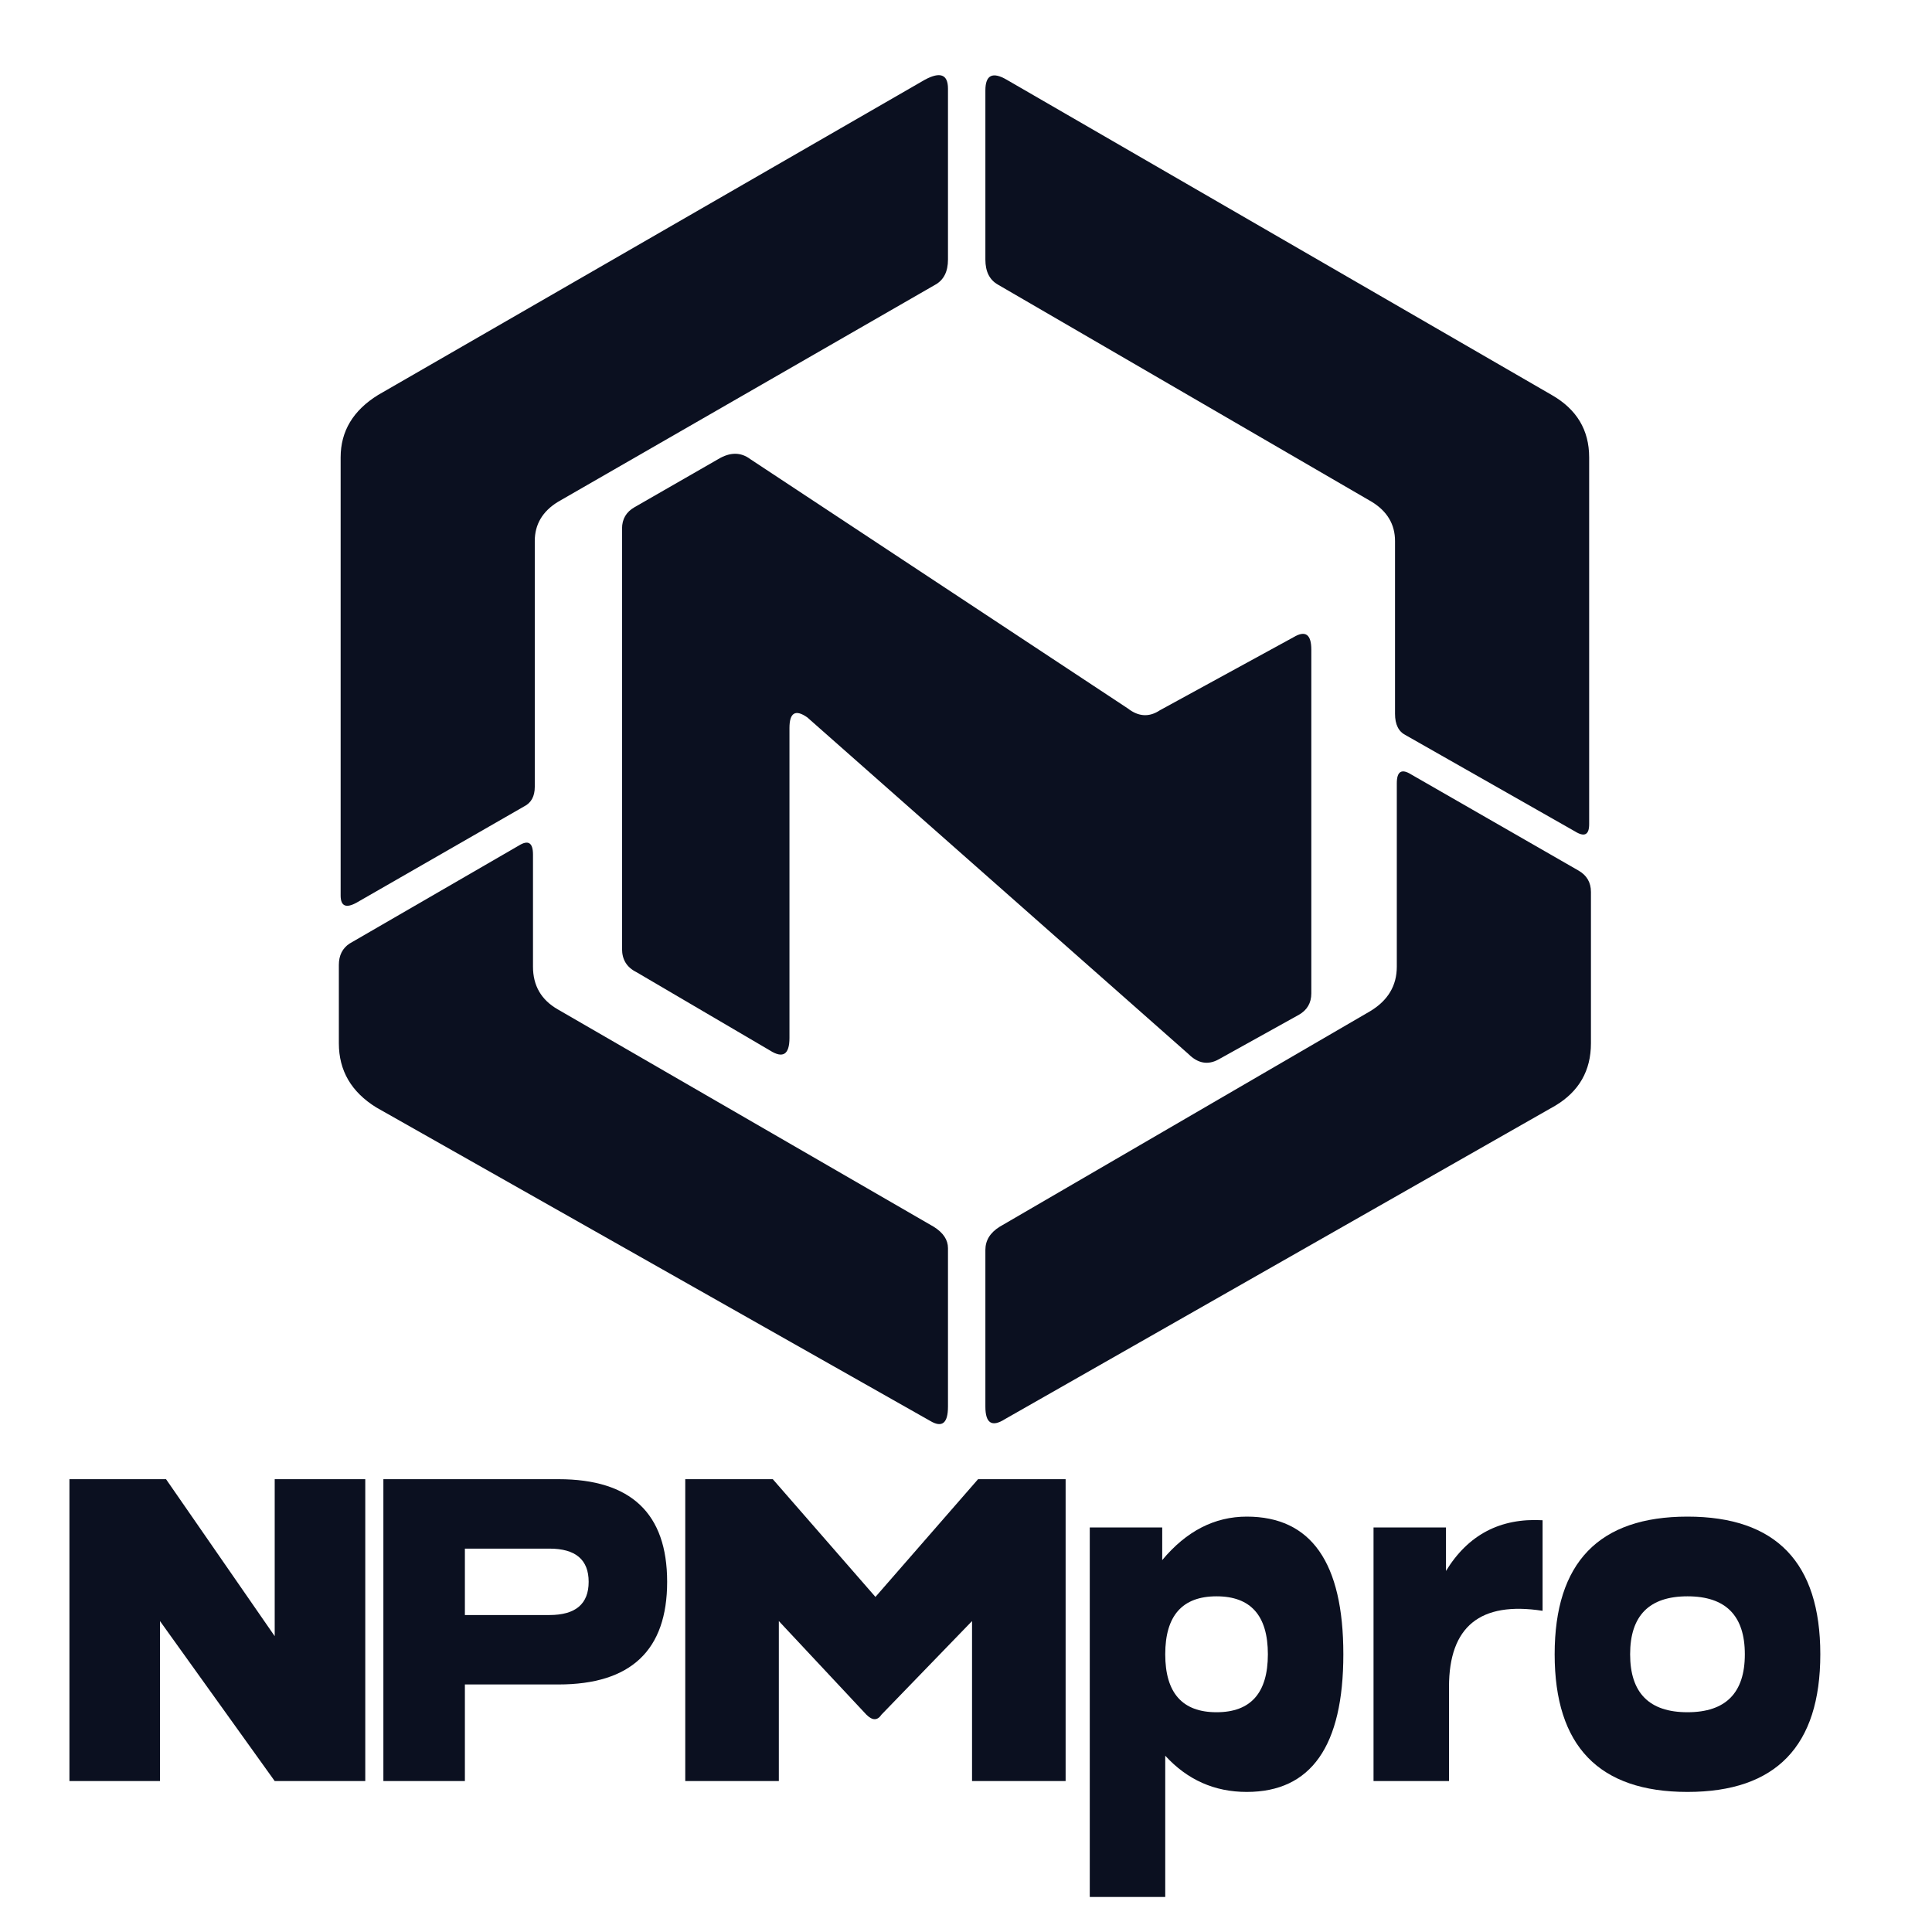
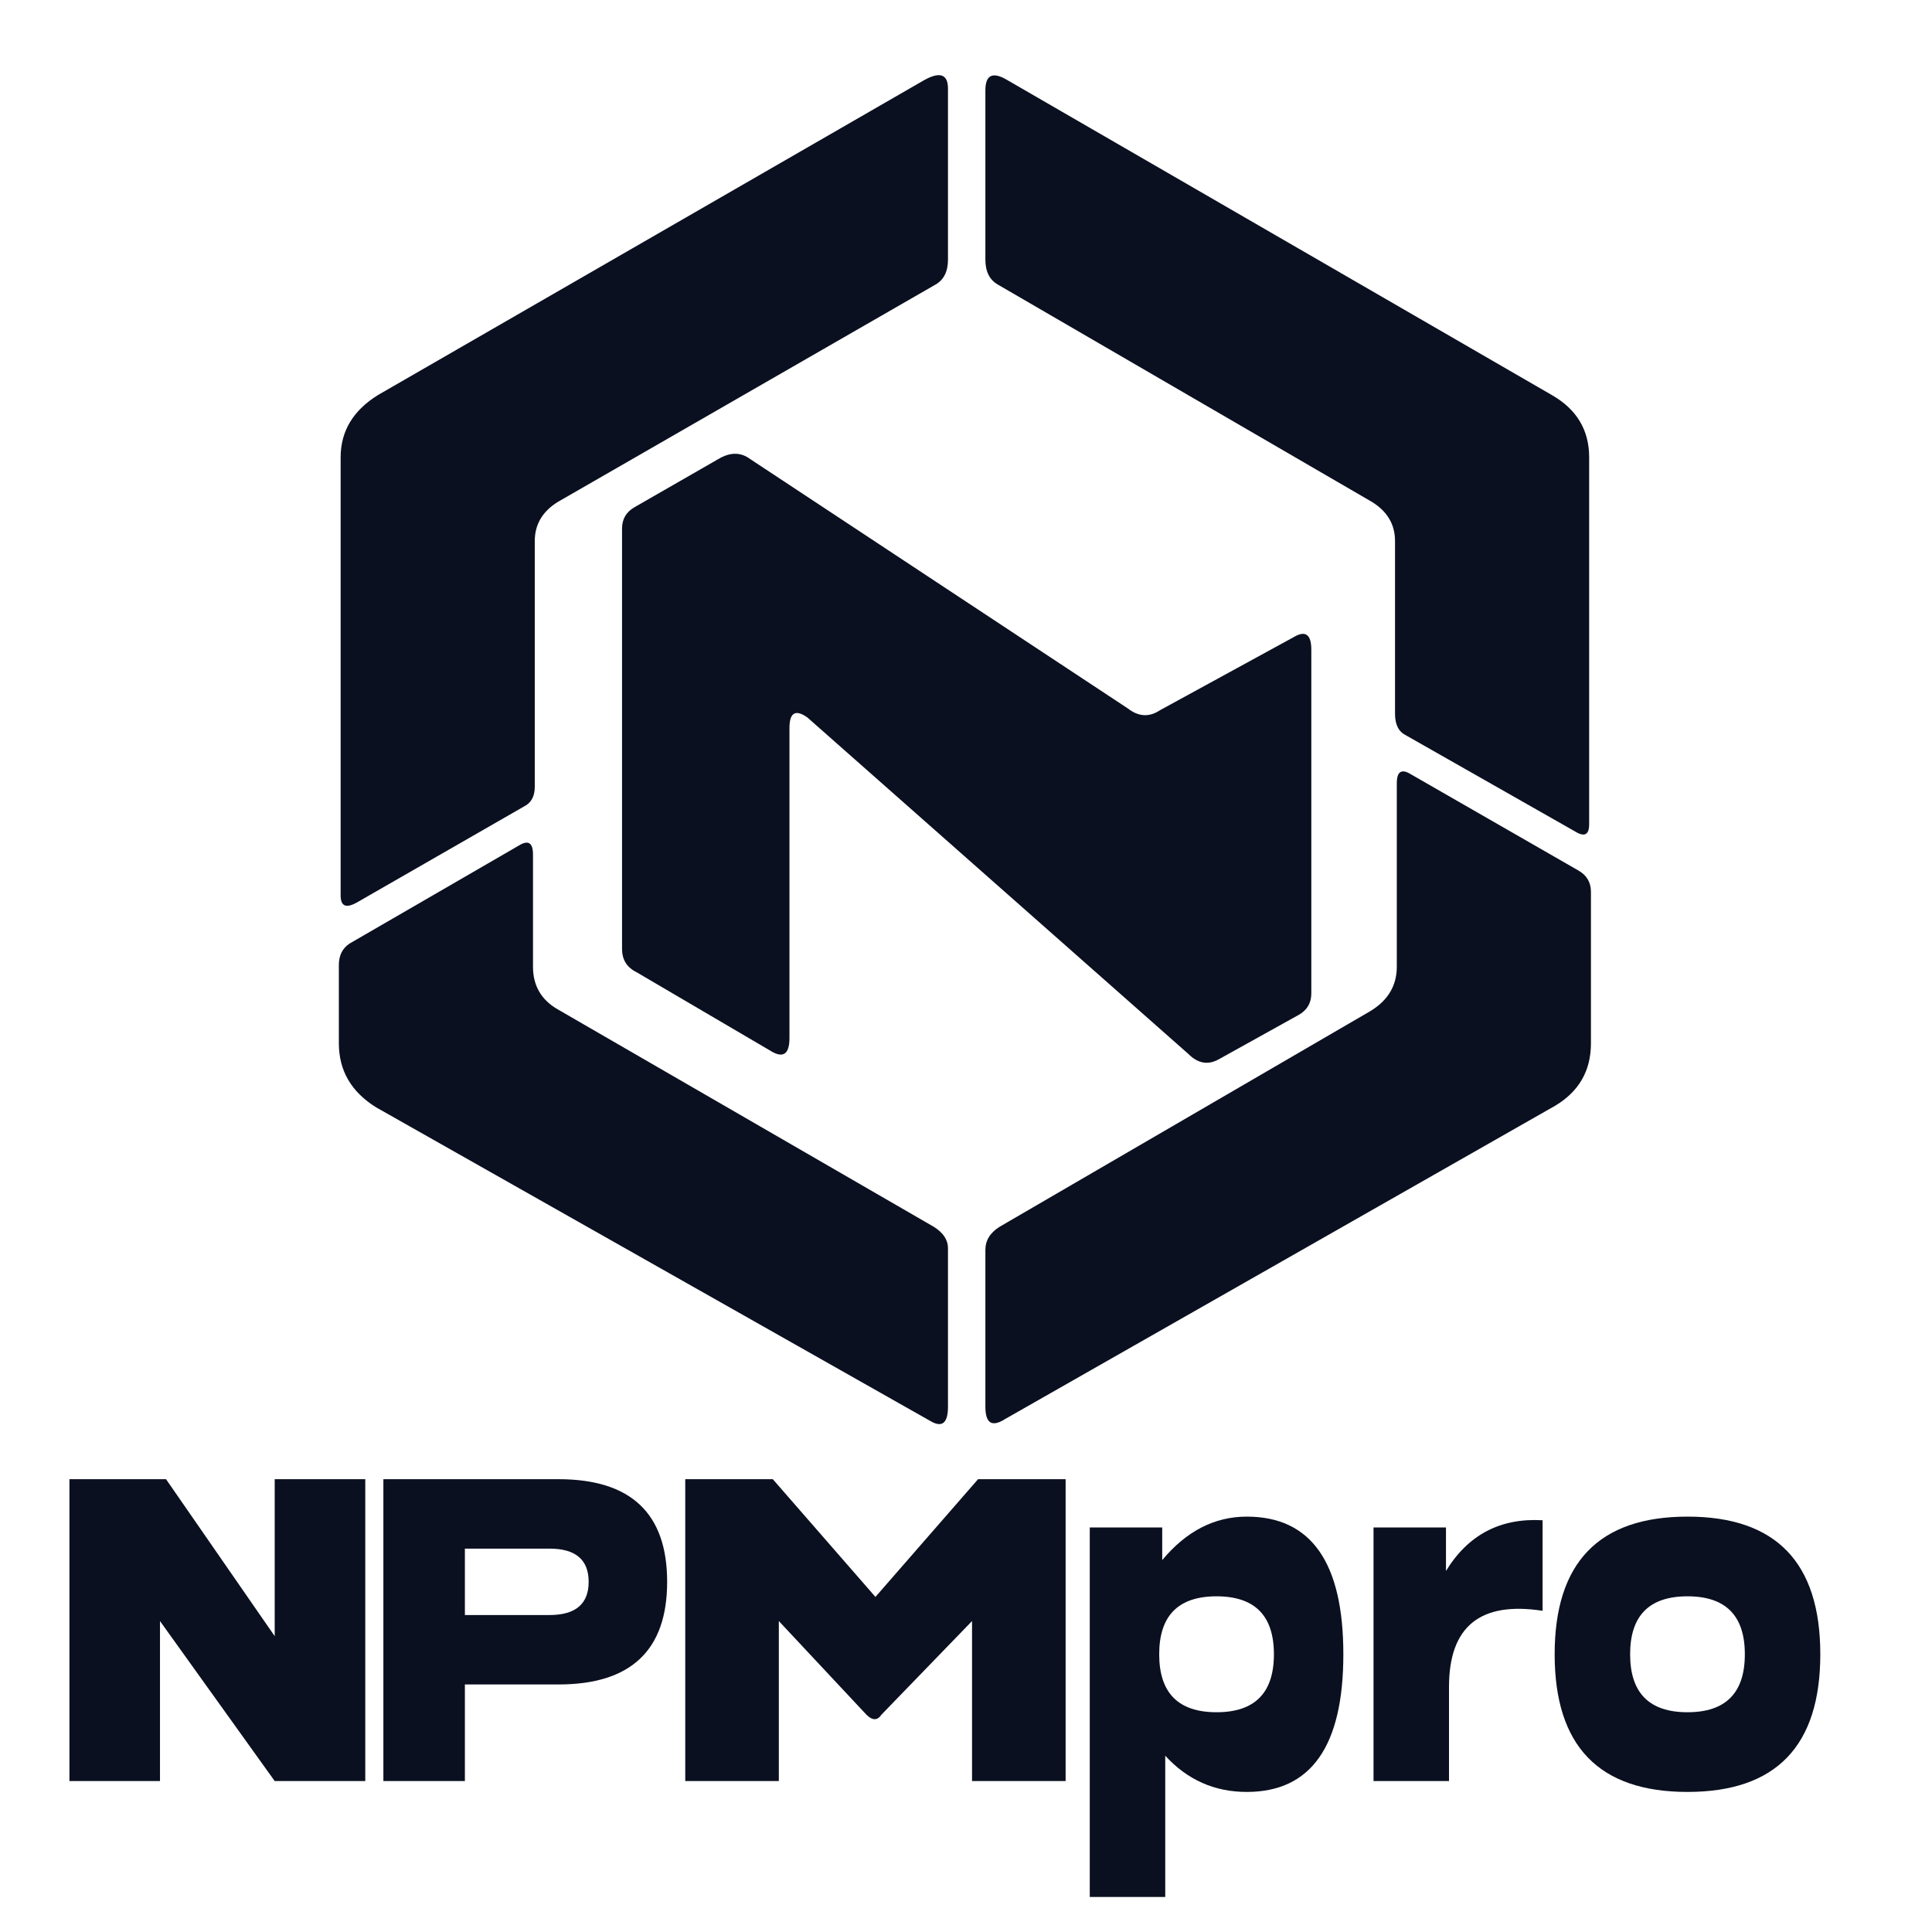
<svg xmlns="http://www.w3.org/2000/svg" viewBox="0 0 640 640" role="img" aria-labelledby="title">
  <defs>
    <linearGradient id="warm" gradientUnits="userSpaceOnUse" x1="290" y1="330" x2="600" y2="540">
      <stop stop-color="#FFDB43" />
      <stop offset=".35" stop-color="#FF8520" />
      <stop offset="1" stop-color="#FF1636" />
    </linearGradient>
    <linearGradient id="cool" gradientUnits="userSpaceOnUse" x1="650" y1="145" x2="980" y2="550">
      <stop stop-color="#FF1457" />
      <stop offset=".42" stop-color="#ED00CD" />
      <stop offset=".72" stop-color="#8D1AFF" />
      <stop offset="1" stop-color="#254AFF" />
    </linearGradient>
    <linearGradient id="bottom" gradientUnits="userSpaceOnUse" x1="290" y1="585" x2="610" y2="855">
      <stop stop-color="#FFAC1C" />
      <stop offset=".4" stop-color="#FF4A26" />
      <stop offset=".8" stop-color="#FF0047" />
      <stop offset="1" stop-color="#D90073" />
    </linearGradient>
    <linearGradient id="lowercool" gradientUnits="userSpaceOnUse" x1="645" y1="860" x2="970" y2="650">
      <stop stop-color="#BB008B" />
      <stop offset=".4" stop-color="#9900E4" />
      <stop offset=".7" stop-color="#5415FF" />
      <stop offset="1" stop-color="#145BFF" />
    </linearGradient>
    <linearGradient id="silver" x1=".2" y1="0" x2=".7" y2="1">
      <stop stop-color="#FFFFFF" />
      <stop offset=".48" stop-color="#F6F7FC" />
      <stop offset="1" stop-color="#AAB7E4" />
    </linearGradient>
    <linearGradient id="leg" x2="1" y2=".4">
      <stop stop-color="#E5E7F4" />
      <stop offset=".55" stop-color="#C3C9E1" />
      <stop offset="1" stop-color="#D8DEF0" />
    </linearGradient>
    <linearGradient id="ink" x2="1" y2="1">
      <stop stop-color="#11182A" />
      <stop offset="1" stop-color="#030611" />
    </linearGradient>
    <linearGradient id="p">
      <stop stop-color="#FF4A2F" />
      <stop offset="1" stop-color="#F00075" />
    </linearGradient>
    <linearGradient id="r">
      <stop stop-color="#FF087F" />
      <stop offset="1" stop-color="#DB00DC" />
    </linearGradient>
    <linearGradient id="o" x2=".7" y2="1">
      <stop stop-color="#EE00DB" />
      <stop offset=".55" stop-color="#9610FA" />
      <stop offset="1" stop-color="#3C00EE" />
    </linearGradient>
  </defs>
  <g transform="translate(64 0)">
    <g transform="translate(-114 -55) scale(.59)">
      <path fill="#0B1020" d="M617 143Q617 131 604 138L297 315Q276 328 276 350V596Q276 605 285 600L379 546Q385 543 385 535V397Q385 383 398 375L610 253Q617 249 617 239Z" />
      <path fill="#0B1020" d="M638 144Q638 131 650 138L956 315Q977 327 977 350V556Q977 565 969 560L874 506Q868 503 868 494V397Q868 383 855 375L645 253Q638 249 638 239Z" />
      <path fill="#0B1020" d="M384 573Q384 563 376 568L281 623Q275 627 275 635V679Q275 702 296 715L607 891Q617 897 617 883V794Q617 787 609 782L398 660Q384 652 384 636Z" />
      <path fill="#0B1020" d="M869 533Q869 523 877 528L971 582Q978 586 978 594V679Q978 702 958 714L649 890Q638 897 638 883V795Q638 787 646 782L854 661Q869 652 869 636Z" />
      <path fill="#0B1020" d="M434 390Q434 382 441 378L488 351Q498 345 506 351L718 491Q727 498 736 492L811 451Q821 445 821 458V651Q821 659 814 663L769 688Q760 693 752 685L538 496Q528 489 528 502V676Q528 690 517 683L442 639Q434 635 434 626Z" />
    </g>
  </g>
  <g transform="translate(23 490)">
    <path transform="translate(0 0) scale(1 1)" fill-rule="evenodd" fill="#0B1020" d="M0 100V0H32L68 52V0H98V100H68L30 47V100Z" />
    <path transform="translate(104 0) scale(1 1)" fill-rule="evenodd" fill="#0B1020" d="M0 100V0H58Q94 0 94 34Q94 68 58 68H27V100ZM27 23V45H55Q68 45 68 34Q68 23 55 23Z" />
    <path transform="translate(204 0) scale(1 1)" fill-rule="evenodd" fill="#0B1020" d="M0 100V0H29L63 39 97 0H126V100H95V47L65 78Q63 81 60 78L31 47V100Z" />
-     <path transform="translate(338 -20) scale(1 1.2)" fill-rule="evenodd" fill="#0B1020" d="M0 132V30H24V39Q36 27 52 27Q84 27 84 65Q84 103 52 103Q36 103 25 93V132ZM25 65Q25 81 42 81Q59 81 59 65Q59 49 42 49Q25 49 25 65Z" />
+     <path transform="translate(338 -20) scale(1 1.2)" fill-rule="evenodd" fill="#0B1020" d="M0 132V30H24V39Q36 27 52 27Q84 27 84 65Q84 103 52 103Q36 103 25 93V132ZM42 49Q23 49 23 65Q23 81 42 81Q61 81 61 65Q61 49 42 49Z" />
    <path transform="translate(432 -20) scale(1 1.2)" fill-rule="evenodd" fill="#0B1020" d="M0 100V30H24V42Q35 27 56 28V53Q25 49 25 74V100Z" />
    <path transform="translate(492 -20) scale(1 1.2)" fill-rule="evenodd" fill="#0B1020" d="M44 27Q88 27 88 65Q88 103 44 103Q0 103 0 65Q0 27 44 27ZM44 49Q25 49 25 65Q25 81 44 81Q63 81 63 65Q63 49 44 49Z" />
  </g>
</svg>
